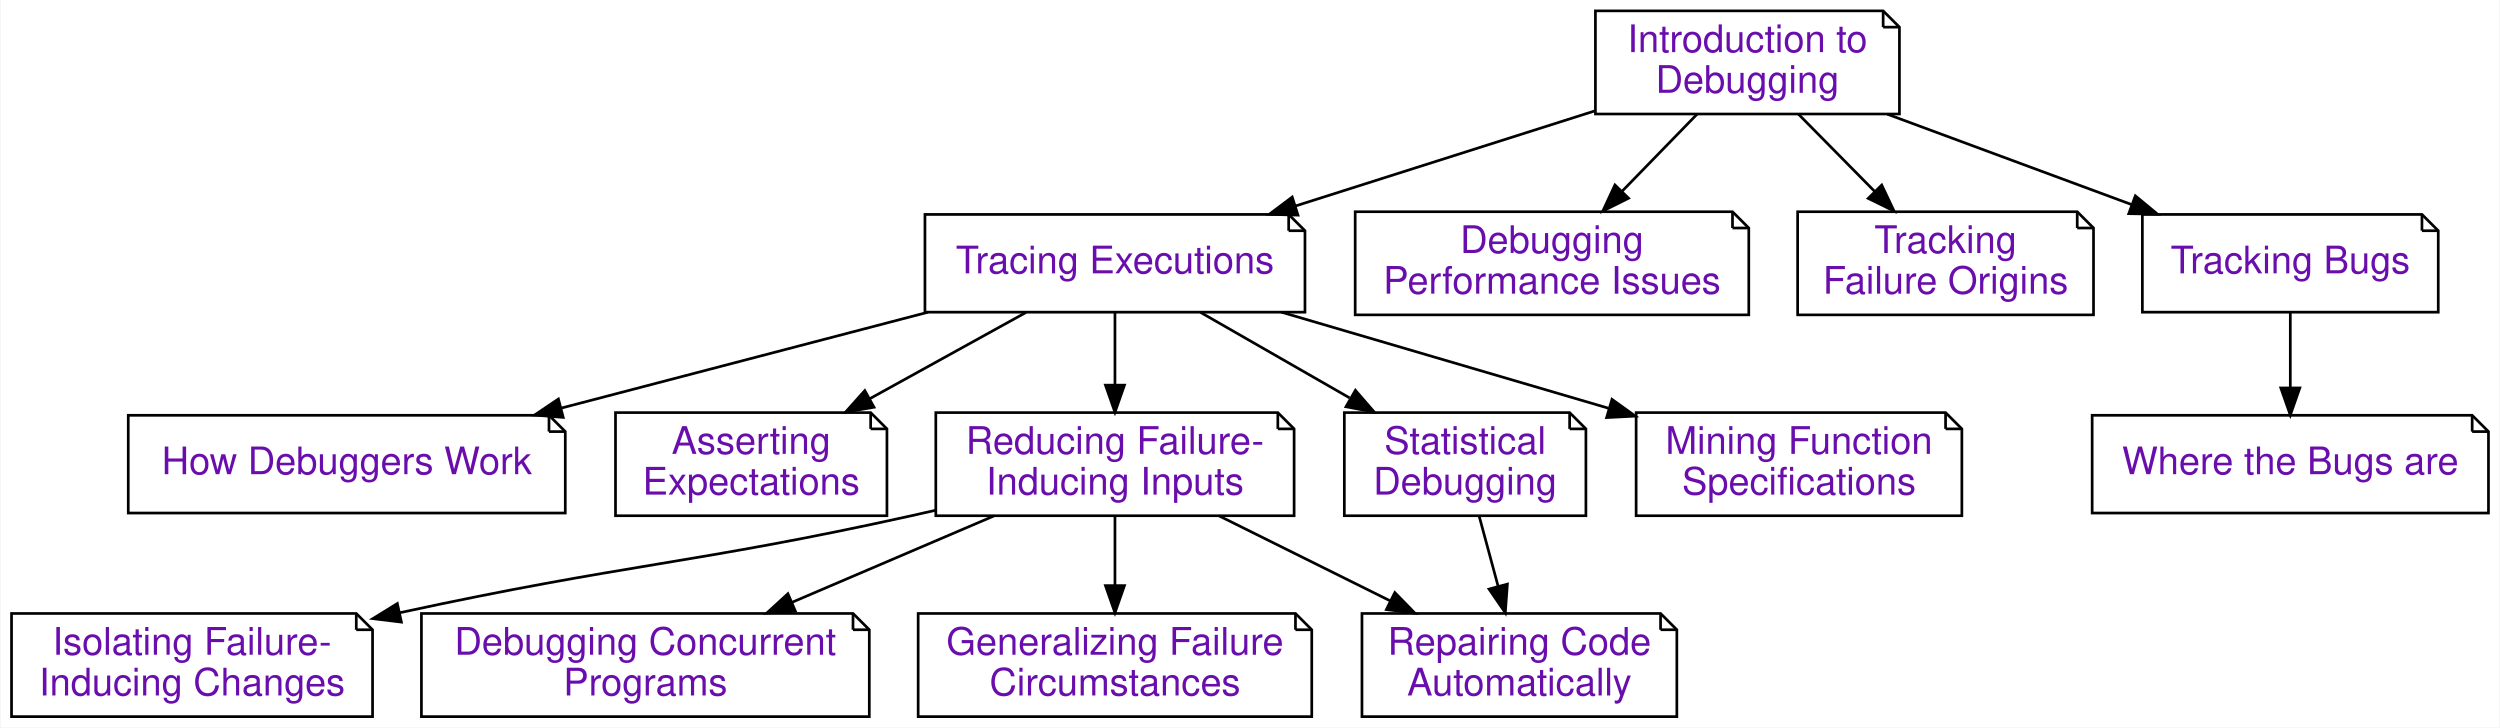
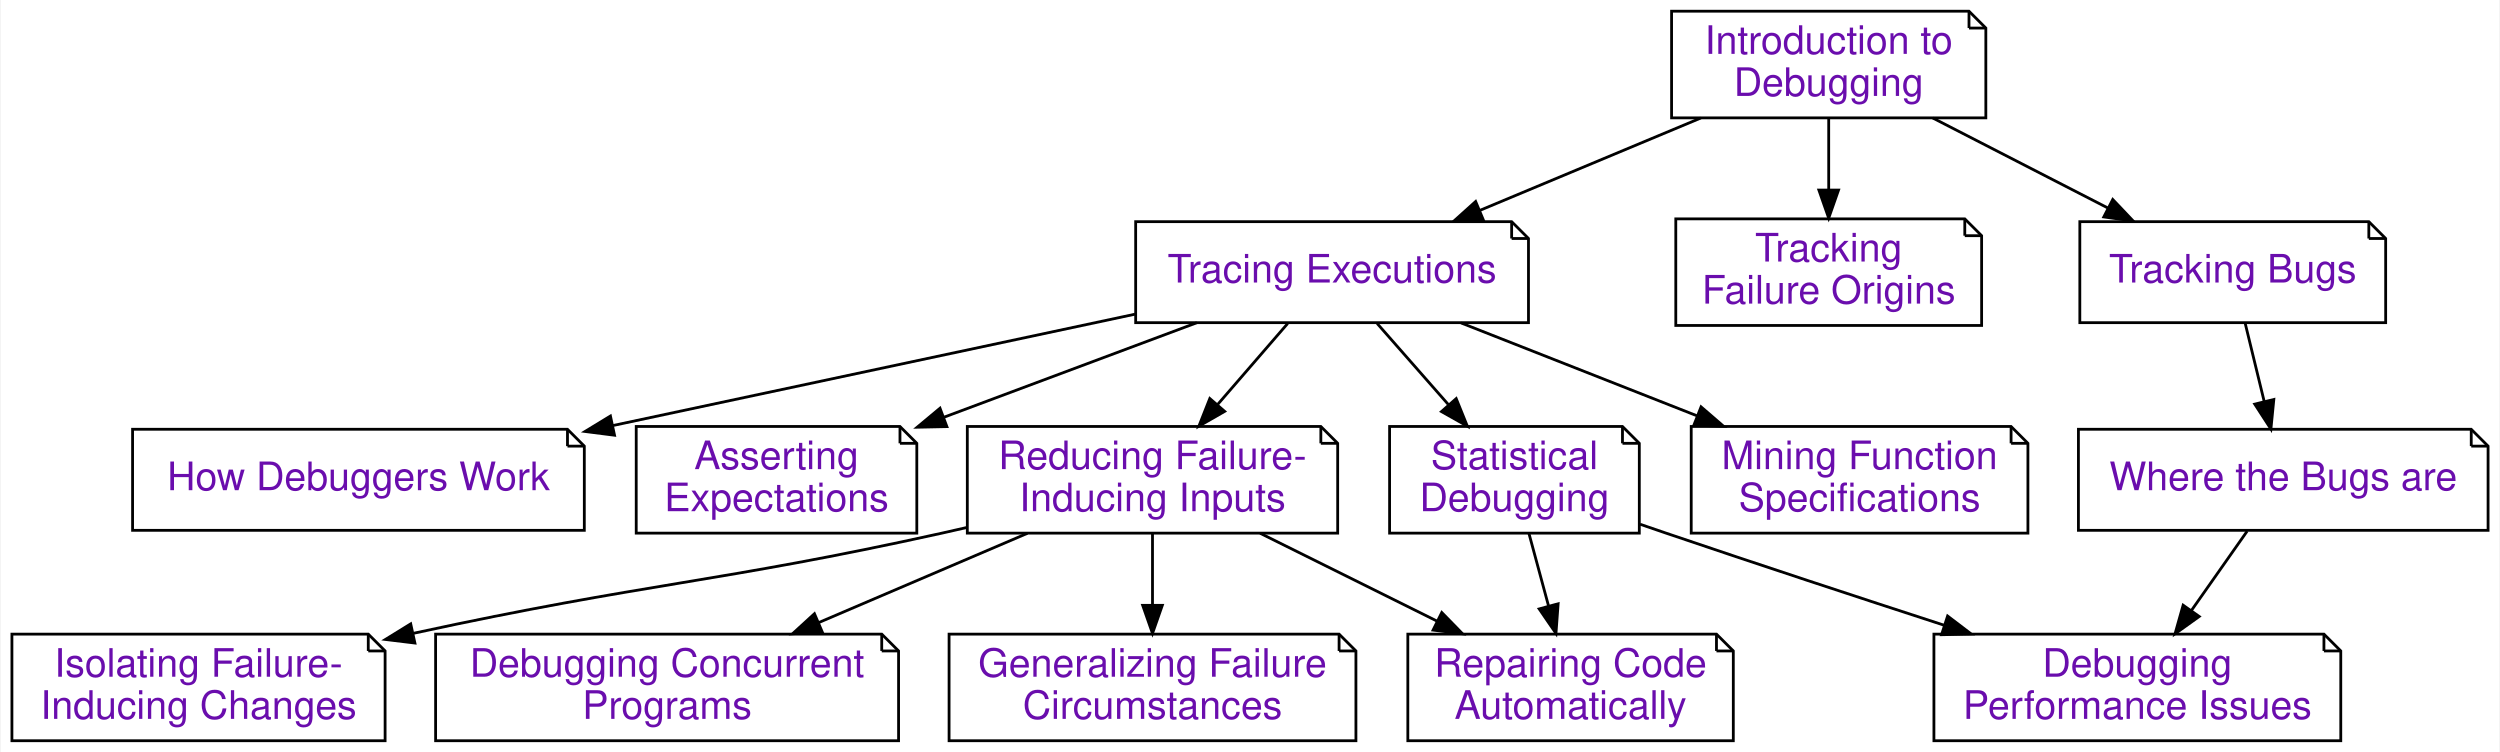
- <svg xmlns="http://www.w3.org/2000/svg" xmlns:xlink="http://www.w3.org/1999/xlink" width="921pt" height="268pt" viewBox="0.00 0.00 920.50 268.00">
+ <svg xmlns="http://www.w3.org/2000/svg" xmlns:xlink="http://www.w3.org/1999/xlink" width="891pt" height="268pt" viewBox="0.00 0.00 890.50 268.00">
  <g id="graph0" class="graph" transform="scale(1 1) rotate(0) translate(4 264)">
-     <polygon fill="#ffffff" stroke="transparent" points="-4,4 -4,-264 916.5,-264 916.5,4 -4,4" />
+     <polygon fill="#ffffff" stroke="transparent" points="-4,4 -4,-264 886.5,-264 886.5,4 -4,4" />
    <g id="node1" class="node">
      <g id="a_node1">
        <a xlink:href="Tracer.ipynb" xlink:title="Tracing Executions (Tracer)&#10;&#10;In this chapter, we show how to observe program state during an execution – a prerequisite for logging and interactive debugging. Thanks to the power of Python, we can do this in a few lines of code.">
-           <polygon fill="#ffffff" stroke="#000000" points="470.5,-185 336.5,-185 336.5,-149 476.5,-149 476.5,-179 470.5,-185" />
-           <polyline fill="none" stroke="#000000" points="470.5,-185 470.5,-179 " />
-           <polyline fill="none" stroke="#000000" points="476.5,-179 470.5,-179 " />
-           <text text-anchor="middle" x="406.5" y="-163.3" font-family="Raleway, Helvetica, Arial, sans-serif" font-size="14.00" fill="#6a0dad">Tracing Executions</text>
+           <polygon fill="#ffffff" stroke="#000000" points="534.5,-185 400.5,-185 400.5,-149 540.5,-149 540.5,-179 534.5,-185" />
+           <polyline fill="none" stroke="#000000" points="534.5,-185 534.5,-179 " />
+           <polyline fill="none" stroke="#000000" points="540.5,-179 534.5,-179 " />
+           <text text-anchor="middle" x="470.5" y="-163.3" font-family="Raleway, Helvetica, Arial, sans-serif" font-size="14.00" fill="#6a0dad">Tracing Executions</text>
        </a>
      </g>
    </g>
    <g id="node2" class="node">
      <g id="a_node2">
        <a xlink:href="Debugger.ipynb" xlink:title="How Debuggers Work (Debugger)&#10;&#10;Interactive debuggers are tools that allow you to selectively observe the program state during an execution.  In this chapter, you will learn how such debuggers work – by building your own debugger.">
          <polygon fill="#ffffff" stroke="#000000" points="198,-111 43,-111 43,-75 204,-75 204,-105 198,-111" />
          <polyline fill="none" stroke="#000000" points="198,-111 198,-105 " />
          <polyline fill="none" stroke="#000000" points="204,-105 198,-105 " />
          <text text-anchor="middle" x="123.5" y="-89.3" font-family="Raleway, Helvetica, Arial, sans-serif" font-size="14.00" fill="#6a0dad">How Debuggers Work</text>
        </a>
      </g>
    </g>
    <g id="edge1" class="edge">
-       <path fill="none" stroke="#000000" d="M337.632,-148.992C296.801,-138.316 244.901,-124.744 202.422,-113.637" />
-       <polygon fill="#000000" stroke="#000000" points="203.237,-110.232 192.677,-111.089 201.466,-117.005 203.237,-110.232" />
+       <path fill="none" stroke="#000000" d="M400.279,-152.025C346.645,-140.587 272.307,-124.734 214.177,-112.337" />
+       <polygon fill="#000000" stroke="#000000" points="214.768,-108.885 204.257,-110.222 213.308,-115.731 214.768,-108.885" />
    </g>
    <g id="node3" class="node">
      <g id="a_node3">
        <a xlink:href="Assertions.ipynb" xlink:title="Asserting Expectations (Assertions)&#10;&#10;In the previous chapters on tracing and interactive debugging, we have seen how to observe executions. By checking our observations against our expectations, we can find out when and how the program state is faulty. So far, we have assumed that this check would be done by humans – that is, us. However, having this check done by a computer, for instance as part of the execution, is infinitely more rigorous and efficient. In this chapter, we introduce techniques to specify our expectations and to check them at runtime, enabling us to detect faults right as they occur.">
          <polygon fill="#ffffff" stroke="#000000" points="316.5,-112 222.5,-112 222.5,-74 322.5,-74 322.5,-106 316.5,-112" />
          <polyline fill="none" stroke="#000000" points="316.5,-112 316.5,-106 " />
          <polyline fill="none" stroke="#000000" points="322.5,-106 316.5,-106 " />
          <text text-anchor="middle" x="272.5" y="-96.8" font-family="Raleway, Helvetica, Arial, sans-serif" font-size="14.00" fill="#6a0dad">Asserting</text>
          <text text-anchor="middle" x="272.5" y="-81.8" font-family="Raleway, Helvetica, Arial, sans-serif" font-size="14.00" fill="#6a0dad">Expectations</text>
        </a>
      </g>
    </g>
    <g id="edge2" class="edge">
-       <path fill="none" stroke="#000000" d="M373.72,-148.898C356.408,-139.337 334.929,-127.475 316.217,-117.142" />
-       <polygon fill="#000000" stroke="#000000" points="317.729,-113.979 307.284,-112.209 314.345,-120.107 317.729,-113.979" />
+       <path fill="none" stroke="#000000" d="M422.317,-148.992C395.166,-138.845 361.019,-126.083 332.185,-115.306" />
+       <polygon fill="#000000" stroke="#000000" points="333.22,-111.957 322.628,-111.735 330.769,-118.514 333.22,-111.957" />
    </g>
    <g id="node4" class="node">
      <g id="a_node4">
        <a xlink:href="DeltaDebugger.ipynb" xlink:title="Reducing Failure-Inducing Inputs (DeltaDebugger)&#10;&#10;A standard problem in debugging is this: Your program fails after processing some large input. Only a part of this input, however, is responsible for the failure. Reducing the input to a failure-inducing minimum not only eases debugging – it also helps in understanding why and when the program fails. In this chapter, we present techniques that automatically reduce and simplify failure-inducing inputs to a minimum, notably the popular Delta Debugging technique.">
          <polygon fill="#ffffff" stroke="#000000" points="466.5,-112 340.5,-112 340.5,-74 472.5,-74 472.5,-106 466.5,-112" />
          <polyline fill="none" stroke="#000000" points="466.5,-112 466.5,-106 " />
          <polyline fill="none" stroke="#000000" points="472.5,-106 466.5,-106 " />
          <text text-anchor="middle" x="406.5" y="-96.8" font-family="Raleway, Helvetica, Arial, sans-serif" font-size="14.00" fill="#6a0dad">Reducing Failure-</text>
          <text text-anchor="middle" x="406.5" y="-81.8" font-family="Raleway, Helvetica, Arial, sans-serif" font-size="14.00" fill="#6a0dad">Inducing Inputs</text>
        </a>
      </g>
    </g>
    <g id="edge3" class="edge">
-       <path fill="none" stroke="#000000" d="M406.5,-148.708C406.5,-140.71 406.5,-131.129 406.5,-122.186" />
-       <polygon fill="#000000" stroke="#000000" points="410,-122.114 406.5,-112.114 403,-122.114 410,-122.114" />
+       <path fill="none" stroke="#000000" d="M454.68,-148.708C447.161,-140.014 438.025,-129.451 429.738,-119.869" />
+       <polygon fill="#000000" stroke="#000000" points="432.22,-117.388 423.031,-112.114 426.925,-121.967 432.22,-117.388" />
    </g>
    <g id="node5" class="node">
      <g id="a_node5">
        <a xlink:href="StatisticalDebugger.ipynb" xlink:title="Statistical Debugging (StatisticalDebugger)&#10;&#10;In this chapter, we introduce statistical debugging – the idea that specific events during execution could be statistically correlated with failures. We start with coverage of individual lines and then proceed towards further execution features.">
          <polygon fill="#ffffff" stroke="#000000" points="574,-112 491,-112 491,-74 580,-74 580,-106 574,-112" />
          <polyline fill="none" stroke="#000000" points="574,-112 574,-106 " />
          <polyline fill="none" stroke="#000000" points="580,-106 574,-106 " />
          <text text-anchor="middle" x="535.5" y="-96.8" font-family="Raleway, Helvetica, Arial, sans-serif" font-size="14.00" fill="#6a0dad">Statistical</text>
          <text text-anchor="middle" x="535.5" y="-81.8" font-family="Raleway, Helvetica, Arial, sans-serif" font-size="14.00" fill="#6a0dad">Debugging</text>
        </a>
      </g>
    </g>
    <g id="edge4" class="edge">
-       <path fill="none" stroke="#000000" d="M438.057,-148.898C454.572,-139.424 475.025,-127.691 492.923,-117.424" />
-       <polygon fill="#000000" stroke="#000000" points="495.082,-120.221 502.014,-112.209 491.599,-114.149 495.082,-120.221" />
+       <path fill="none" stroke="#000000" d="M486.567,-148.708C494.204,-140.014 503.483,-129.451 511.899,-119.869" />
+       <polygon fill="#000000" stroke="#000000" points="514.741,-121.937 518.711,-112.114 509.482,-117.317 514.741,-121.937" />
    </g>
    <g id="node6" class="node">
      <g id="a_node6">
        <a xlink:href="DynamicInvariants.ipynb" xlink:title="Mining Function Specifications (DynamicInvariants)&#10;&#10;In the chapter on assertions, we have seen how important it is to check whether the result is as expected.  In this chapter, we introduce a technique that allows us to mine function specifications from a set of given executions, resulting in abstract and formal descriptions of what the function expects and what it delivers.">
          <polygon fill="#ffffff" stroke="#000000" points="712.5,-112 598.5,-112 598.5,-74 718.5,-74 718.5,-106 712.5,-112" />
          <polyline fill="none" stroke="#000000" points="712.5,-112 712.5,-106 " />
          <polyline fill="none" stroke="#000000" points="718.5,-106 712.5,-106 " />
          <text text-anchor="middle" x="658.5" y="-96.8" font-family="Raleway, Helvetica, Arial, sans-serif" font-size="14.00" fill="#6a0dad">Mining Function</text>
          <text text-anchor="middle" x="658.5" y="-81.8" font-family="Raleway, Helvetica, Arial, sans-serif" font-size="14.00" fill="#6a0dad">Specifications</text>
        </a>
      </g>
    </g>
    <g id="edge5" class="edge">
-       <path fill="none" stroke="#000000" d="M467.824,-148.992C504.201,-138.31 550.445,-124.731 588.281,-113.62" />
-       <polygon fill="#000000" stroke="#000000" points="589.601,-116.88 598.21,-110.704 587.629,-110.164 589.601,-116.88" />
-     </g>
-     <g id="node11" class="node">
-       <g id="a_node11">
+       <path fill="none" stroke="#000000" d="M516.49,-148.898C541.87,-138.908 573.632,-126.405 600.679,-115.759" />
+       <polygon fill="#000000" stroke="#000000" points="602.008,-118.998 610.031,-112.078 599.444,-112.484 602.008,-118.998" />
+     </g>
+     <g id="node10" class="node">
+       <g id="a_node10">
        <a xlink:href="ChangeDebugger.ipynb" xlink:title="Isolating Failure-Inducing Changes (ChangeDebugger)&#10;&#10;&quot;Yesterday, my program worked. Today, it does not. Why?&quot; In debugging, as elsewhere in software development, code keeps on changing. Thus, it can happen that a piece of code that yesterday was working perfectly, today no longer runs – because we (or others) have made some changes to it that cause it to fail. The good news is that for debugging, we can actually exploit this version history to narrow down the changes that caused the failure – be it by us or by others.">
          <polygon fill="#ffffff" stroke="#000000" points="127,-38 0,-38 0,0 133,0 133,-32 127,-38" />
          <polyline fill="none" stroke="#000000" points="127,-38 127,-32 " />
          <polyline fill="none" stroke="#000000" points="133,-32 127,-32 " />
          <text text-anchor="middle" x="66.5" y="-22.8" font-family="Raleway, Helvetica, Arial, sans-serif" font-size="14.00" fill="#6a0dad">Isolating Failure-</text>
          <text text-anchor="middle" x="66.5" y="-7.8" font-family="Raleway, Helvetica, Arial, sans-serif" font-size="14.00" fill="#6a0dad">Inducing Changes</text>
        </a>
      </g>
    </g>
-     <g id="edge10" class="edge">
+     <g id="edge9" class="edge">
      <path fill="none" stroke="#000000" d="M340.299,-75.996C337.329,-75.307 334.385,-74.638 331.5,-74 250.696,-56.127 227.149,-56.505 143.1,-38.289" />
      <polygon fill="#000000" stroke="#000000" points="143.624,-34.82 133.106,-36.097 142.125,-41.658 143.624,-34.82" />
    </g>
-     <g id="node12" class="node">
-       <g id="a_node12">
+     <g id="node11" class="node">
+       <g id="a_node11">
        <a xlink:href="ThreadDebugger.ipynb" xlink:title="Debugging Concurrent Programs (ThreadDebugger)&#10;&#10;Brief abstract/introduction/motivation.  State what the chapter is about in 1-2 paragraphs.&#10;Then, have an introduction video:">
          <polygon fill="#ffffff" stroke="#000000" points="310,-38 151,-38 151,0 316,0 316,-32 310,-38" />
          <polyline fill="none" stroke="#000000" points="310,-38 310,-32 " />
          <polyline fill="none" stroke="#000000" points="316,-32 310,-32 " />
          <text text-anchor="middle" x="233.5" y="-22.8" font-family="Raleway, Helvetica, Arial, sans-serif" font-size="14.00" fill="#6a0dad">Debugging Concurrent</text>
          <text text-anchor="middle" x="233.5" y="-7.8" font-family="Raleway, Helvetica, Arial, sans-serif" font-size="14.00" fill="#6a0dad">Programs</text>
        </a>
      </g>
    </g>
-     <g id="edge11" class="edge">
+     <g id="edge10" class="edge">
      <path fill="none" stroke="#000000" d="M361.948,-73.943C339.234,-64.227 311.428,-52.333 287.503,-42.099" />
      <polygon fill="#000000" stroke="#000000" points="288.772,-38.836 278.201,-38.121 286.019,-45.272 288.772,-38.836" />
    </g>
-     <g id="node13" class="node">
-       <g id="a_node13">
+     <g id="node12" class="node">
+       <g id="a_node12">
        <a xlink:href="DDSetDebugger.ipynb" xlink:title="Generalizing Failure Circumstances (DDSetDebugger)&#10;&#10;One central question in debugging is: Does this bug occur in other situations, too? In this chapter, we present a technique that is set to generalize the circumstances under which a failure occurs. The DDSET algorithm takes a failure-inducing input, breaks it into individual elements. For each element, it tries to find whether it can be replaced by others in the same category, and if so, it generalizes the concrete element to the very category. The result is a pattern that characterizes the failure condition: &quot;The failure occurs for all inputs of the form (&lt;expr&gt; * &lt;expr&gt;).">
          <polygon fill="#ffffff" stroke="#000000" points="473,-38 334,-38 334,0 479,0 479,-32 473,-38" />
          <polyline fill="none" stroke="#000000" points="473,-38 473,-32 " />
          <polyline fill="none" stroke="#000000" points="479,-32 473,-32 " />
          <text text-anchor="middle" x="406.5" y="-22.8" font-family="Raleway, Helvetica, Arial, sans-serif" font-size="14.00" fill="#6a0dad">Generalizing Failure</text>
          <text text-anchor="middle" x="406.5" y="-7.8" font-family="Raleway, Helvetica, Arial, sans-serif" font-size="14.00" fill="#6a0dad">Circumstances</text>
        </a>
      </g>
    </g>
-     <g id="edge12" class="edge">
+     <g id="edge11" class="edge">
      <path fill="none" stroke="#000000" d="M406.5,-73.943C406.5,-66.149 406.5,-56.954 406.5,-48.338" />
      <polygon fill="#000000" stroke="#000000" points="410,-48.249 406.5,-38.249 403,-48.249 410,-48.249" />
    </g>
-     <g id="node14" class="node">
-       <g id="a_node14">
+     <g id="node13" class="node">
+       <g id="a_node13">
        <a xlink:href="Repairer.ipynb" xlink:title="Repairing Code Automatically (Repairer)&#10;&#10;So far, we have discussed how to track failures and how to locate defects in code. Let us now discuss how to repair defects – that is, to correct the code such that the failure no longer occurs. We will discuss how to repair code automatically – by systematically searching through possible fixes and evolving the most promising candidates.">
          <polygon fill="#ffffff" stroke="#000000" points="607.5,-38 497.5,-38 497.5,0 613.5,0 613.5,-32 607.5,-38" />
          <polyline fill="none" stroke="#000000" points="607.5,-38 607.5,-32 " />
          <polyline fill="none" stroke="#000000" points="613.5,-32 607.5,-32 " />
          <text text-anchor="middle" x="555.5" y="-22.8" font-family="Raleway, Helvetica, Arial, sans-serif" font-size="14.00" fill="#6a0dad">Repairing Code</text>
          <text text-anchor="middle" x="555.5" y="-7.8" font-family="Raleway, Helvetica, Arial, sans-serif" font-size="14.00" fill="#6a0dad">Automatically</text>
        </a>
      </g>
    </g>
-     <g id="edge13" class="edge">
+     <g id="edge12" class="edge">
      <path fill="none" stroke="#000000" d="M444.871,-73.943C464.088,-64.399 487.537,-52.754 507.892,-42.644" />
      <polygon fill="#000000" stroke="#000000" points="509.601,-45.704 517,-38.121 506.487,-39.434 509.601,-45.704" />
    </g>
    <g id="edge14" class="edge">
      <path fill="none" stroke="#000000" d="M540.65,-73.943C542.78,-66.064 545.297,-56.752 547.648,-48.054" />
      <polygon fill="#000000" stroke="#000000" points="551.067,-48.816 550.297,-38.249 544.309,-46.99 551.067,-48.816" />
    </g>
+     <g id="node14" class="node">
+       <g id="a_node14">
+         <a xlink:href="PerformanceDebugger.ipynb" xlink:title="Debugging Performance Issues (PerformanceDebugger)&#10;&#10;Brief abstract/introduction/motivation.  State what the chapter is about in 1-2 paragraphs.&#10;Then, have an introduction video:">
+           <polygon fill="#ffffff" stroke="#000000" points="824,-38 685,-38 685,0 830,0 830,-32 824,-38" />
+           <polyline fill="none" stroke="#000000" points="824,-38 824,-32 " />
+           <polyline fill="none" stroke="#000000" points="830,-32 824,-32 " />
+           <text text-anchor="middle" x="757.5" y="-22.8" font-family="Raleway, Helvetica, Arial, sans-serif" font-size="14.00" fill="#6a0dad">Debugging</text>
+           <text text-anchor="middle" x="757.5" y="-7.8" font-family="Raleway, Helvetica, Arial, sans-serif" font-size="14.00" fill="#6a0dad">Performance Issues</text>
+         </a>
+       </g>
+     </g>
+     <g id="edge13" class="edge">
+       <path fill="none" stroke="#000000" d="M580.263,-77.165C583.386,-76.086 586.489,-75.023 589.5,-74 622.016,-62.959 658.201,-51.062 688.637,-41.167" />
+       <polygon fill="#000000" stroke="#000000" points="689.875,-44.446 698.305,-38.029 687.713,-37.788 689.875,-44.446" />
+     </g>
    <g id="node7" class="node">
      <g id="a_node7">
        <a xlink:href="Intro_Debugging.ipynb" xlink:title="Introduction to Debugging (Intro_Debugging)&#10;&#10;In this book, we want to explore debugging - the art and science of fixing bugs in computer software. In particular, we want to explore techniques that automatically answer questions like: Where is the bug? When does it occur? And how can we repair it? But before we start automating the debugging process, we first need to understand what this process is.">
-           <polygon fill="#ffffff" stroke="#000000" points="689.5,-260 583.5,-260 583.5,-222 695.5,-222 695.5,-254 689.5,-260" />
-           <polyline fill="none" stroke="#000000" points="689.5,-260 689.5,-254 " />
-           <polyline fill="none" stroke="#000000" points="695.5,-254 689.5,-254 " />
-           <text text-anchor="middle" x="639.5" y="-244.8" font-family="Raleway, Helvetica, Arial, sans-serif" font-size="14.00" fill="#6a0dad">Introduction to</text>
-           <text text-anchor="middle" x="639.5" y="-229.8" font-family="Raleway, Helvetica, Arial, sans-serif" font-size="14.00" fill="#6a0dad">Debugging</text>
+           <polygon fill="#ffffff" stroke="#000000" points="697.5,-260 591.5,-260 591.5,-222 703.5,-222 703.5,-254 697.5,-260" />
+           <polyline fill="none" stroke="#000000" points="697.5,-260 697.5,-254 " />
+           <polyline fill="none" stroke="#000000" points="703.5,-254 697.5,-254 " />
+           <text text-anchor="middle" x="647.5" y="-244.8" font-family="Raleway, Helvetica, Arial, sans-serif" font-size="14.00" fill="#6a0dad">Introduction to</text>
+           <text text-anchor="middle" x="647.5" y="-229.8" font-family="Raleway, Helvetica, Arial, sans-serif" font-size="14.00" fill="#6a0dad">Debugging</text>
        </a>
      </g>
    </g>
    <g id="edge6" class="edge">
-       <path fill="none" stroke="#000000" d="M583.394,-223.181C550.161,-212.626 507.865,-199.193 472.966,-188.109" />
-       <polygon fill="#000000" stroke="#000000" points="473.922,-184.741 463.332,-185.05 471.803,-191.412 473.922,-184.741" />
+       <path fill="none" stroke="#000000" d="M601.918,-221.943C577.849,-211.881 548.192,-199.482 523.146,-189.01" />
+       <polygon fill="#000000" stroke="#000000" points="524.37,-185.728 513.794,-185.1 521.67,-192.187 524.37,-185.728" />
    </g>
    <g id="node8" class="node">
      <g id="a_node8">
-         <a xlink:href="PerformanceDebugger.ipynb" xlink:title="Debugging Performance Issues (PerformanceDebugger)&#10;&#10;Brief abstract/introduction/motivation.  State what the chapter is about in 1-2 paragraphs.&#10;Then, have an introduction video:">
-           <polygon fill="#ffffff" stroke="#000000" points="634,-186 495,-186 495,-148 640,-148 640,-180 634,-186" />
-           <polyline fill="none" stroke="#000000" points="634,-186 634,-180 " />
-           <polyline fill="none" stroke="#000000" points="640,-180 634,-180 " />
-           <text text-anchor="middle" x="567.5" y="-170.8" font-family="Raleway, Helvetica, Arial, sans-serif" font-size="14.00" fill="#6a0dad">Debugging</text>
-           <text text-anchor="middle" x="567.5" y="-155.8" font-family="Raleway, Helvetica, Arial, sans-serif" font-size="14.00" fill="#6a0dad">Performance Issues</text>
+         <a xlink:href="Slicer.ipynb" xlink:title="Tracking Failure Origins (Slicer)&#10;&#10;The question of &quot;Where does this value come from?&quot; is fundamental for debugging. Which earlier variables could possibly have influenced the current erroneous state? And how did their values come to be?">
+           <polygon fill="#ffffff" stroke="#000000" points="696,-186 593,-186 593,-148 702,-148 702,-180 696,-186" />
+           <polyline fill="none" stroke="#000000" points="696,-186 696,-180 " />
+           <polyline fill="none" stroke="#000000" points="702,-180 696,-180 " />
+           <text text-anchor="middle" x="647.5" y="-170.8" font-family="Raleway, Helvetica, Arial, sans-serif" font-size="14.00" fill="#6a0dad">Tracking </text>
+           <text text-anchor="middle" x="647.5" y="-155.8" font-family="Raleway, Helvetica, Arial, sans-serif" font-size="14.00" fill="#6a0dad">Failure Origins</text>
        </a>
      </g>
    </g>
    <g id="edge7" class="edge">
-       <path fill="none" stroke="#000000" d="M620.958,-221.943C612.542,-213.293 602.445,-202.916 593.305,-193.521" />
-       <polygon fill="#000000" stroke="#000000" points="595.711,-190.976 586.229,-186.25 590.694,-195.857 595.711,-190.976" />
+       <path fill="none" stroke="#000000" d="M647.5,-221.943C647.5,-214.149 647.5,-204.954 647.5,-196.338" />
+       <polygon fill="#000000" stroke="#000000" points="651,-196.249 647.5,-186.25 644,-196.25 651,-196.249" />
    </g>
    <g id="node9" class="node">
      <g id="a_node9">
-         <a xlink:href="Slicer.ipynb" xlink:title="Tracking Failure Origins (Slicer)&#10;&#10;The question of &quot;Where does this value come from?&quot; is fundamental for debugging. Which earlier variables could possibly have influenced the current erroneous state? And how did their values come to be?">
-           <polygon fill="#ffffff" stroke="#000000" points="761,-186 658,-186 658,-148 767,-148 767,-180 761,-186" />
-           <polyline fill="none" stroke="#000000" points="761,-186 761,-180 " />
-           <polyline fill="none" stroke="#000000" points="767,-180 761,-180 " />
-           <text text-anchor="middle" x="712.5" y="-170.8" font-family="Raleway, Helvetica, Arial, sans-serif" font-size="14.00" fill="#6a0dad">Tracking </text>
-           <text text-anchor="middle" x="712.5" y="-155.8" font-family="Raleway, Helvetica, Arial, sans-serif" font-size="14.00" fill="#6a0dad">Failure Origins</text>
+         <a xlink:href="Tracking.ipynb" xlink:title="Tracking Bugs (Tracking)&#10;&#10;So far, we have assumed that failures would be discovered and fixed by a single programmer during development. But what if the user who discovers a bug is different from the developer who eventually fixes it? In this case, users have to report bugs, and one needs to ensure that reported bugs are systematically tracked. This is the job of dedicated bug tracking systems, which we will discuss (and demo) in this chapter.">
+           <polygon fill="#ffffff" stroke="#000000" points="840,-185 737,-185 737,-149 846,-149 846,-179 840,-185" />
+           <polyline fill="none" stroke="#000000" points="840,-185 840,-179 " />
+           <polyline fill="none" stroke="#000000" points="846,-179 840,-179 " />
+           <text text-anchor="middle" x="791.5" y="-163.3" font-family="Raleway, Helvetica, Arial, sans-serif" font-size="14.00" fill="#6a0dad">Tracking Bugs</text>
        </a>
      </g>
    </g>
    <g id="edge8" class="edge">
-       <path fill="none" stroke="#000000" d="M658.299,-221.943C666.833,-213.293 677.069,-202.916 686.337,-193.521" />
-       <polygon fill="#000000" stroke="#000000" points="688.98,-195.827 693.511,-186.25 683.996,-190.911 688.98,-195.827" />
-     </g>
-     <g id="node10" class="node">
-       <g id="a_node10">
-         <a xlink:href="Tracking.ipynb" xlink:title="Tracking Bugs (Tracking)&#10;&#10;So far, we have assumed that failures would be discovered and fixed by a single programmer during development. But what if the user who discovers a bug is different from the developer who eventually fixes it? In this case, users have to report bugs, and one needs to ensure that reported bugs are systematically tracked. This is the job of dedicated bug tracking systems, which we will discuss (and demo) in this chapter.">
-           <polygon fill="#ffffff" stroke="#000000" points="888,-185 785,-185 785,-149 894,-149 894,-179 888,-185" />
-           <polyline fill="none" stroke="#000000" points="888,-185 888,-179 " />
-           <polyline fill="none" stroke="#000000" points="894,-179 888,-179 " />
-           <text text-anchor="middle" x="839.5" y="-163.3" font-family="Raleway, Helvetica, Arial, sans-serif" font-size="14.00" fill="#6a0dad">Tracking Bugs</text>
-         </a>
-       </g>
-     </g>
-     <g id="edge9" class="edge">
-       <path fill="none" stroke="#000000" d="M691.005,-221.943C718.561,-211.748 752.599,-199.153 781.132,-188.596" />
-       <polygon fill="#000000" stroke="#000000" points="782.416,-191.853 790.581,-185.1 779.987,-185.288 782.416,-191.853" />
+       <path fill="none" stroke="#000000" d="M684.584,-221.943C703.662,-212.139 727.055,-200.118 747.09,-189.822" />
+       <polygon fill="#000000" stroke="#000000" points="748.737,-192.911 756.032,-185.227 745.537,-186.685 748.737,-192.911" />
    </g>
    <g id="node15" class="node">
      <g id="a_node15">
        <a xlink:href="ChangeCounter.ipynb" xlink:title="Where the Bugs are (ChangeCounter)&#10;&#10;Every time a bug is fixed, developers leave a trace – in the version database when they commit the fix, or in the bug database when they close the bug. In this chapter, we learn how to mine these repositories for past changes and bugs, and how to map them to individual modules and functions, highlighting those project components that have seen most changes and fixes over time.">
-           <polygon fill="#ffffff" stroke="#000000" points="906.5,-111 766.5,-111 766.5,-75 912.5,-75 912.5,-105 906.5,-111" />
-           <polyline fill="none" stroke="#000000" points="906.5,-111 906.5,-105 " />
-           <polyline fill="none" stroke="#000000" points="912.5,-105 906.5,-105 " />
-           <text text-anchor="middle" x="839.5" y="-89.3" font-family="Raleway, Helvetica, Arial, sans-serif" font-size="14.00" fill="#6a0dad">Where the Bugs are</text>
-         </a>
-       </g>
+           <polygon fill="#ffffff" stroke="#000000" points="876.5,-111 736.5,-111 736.5,-75 882.5,-75 882.5,-105 876.5,-111" />
+           <polyline fill="none" stroke="#000000" points="876.5,-111 876.5,-105 " />
+           <polyline fill="none" stroke="#000000" points="882.5,-105 876.5,-105 " />
+           <text text-anchor="middle" x="809.5" y="-89.3" font-family="Raleway, Helvetica, Arial, sans-serif" font-size="14.00" fill="#6a0dad">Where the Bugs are</text>
+         </a>
+       </g>
+     </g>
+     <g id="edge16" class="edge">
+       <path fill="none" stroke="#000000" d="M795.949,-148.708C797.977,-140.374 800.422,-130.322 802.674,-121.063" />
+       <polygon fill="#000000" stroke="#000000" points="806.139,-121.626 805.102,-111.082 799.337,-119.971 806.139,-121.626" />
    </g>
    <g id="edge15" class="edge">
-       <path fill="none" stroke="#000000" d="M839.5,-148.708C839.5,-140.464 839.5,-130.538 839.5,-121.362" />
-       <polygon fill="#000000" stroke="#000000" points="843,-121.082 839.5,-111.082 836,-121.082 843,-121.082" />
+       <path fill="none" stroke="#000000" d="M796.646,-74.708C790.659,-66.188 783.41,-55.872 776.786,-46.445" />
+       <polygon fill="#000000" stroke="#000000" points="779.545,-44.284 770.931,-38.114 773.817,-48.308 779.545,-44.284" />
    </g>
  </g>
</svg>
